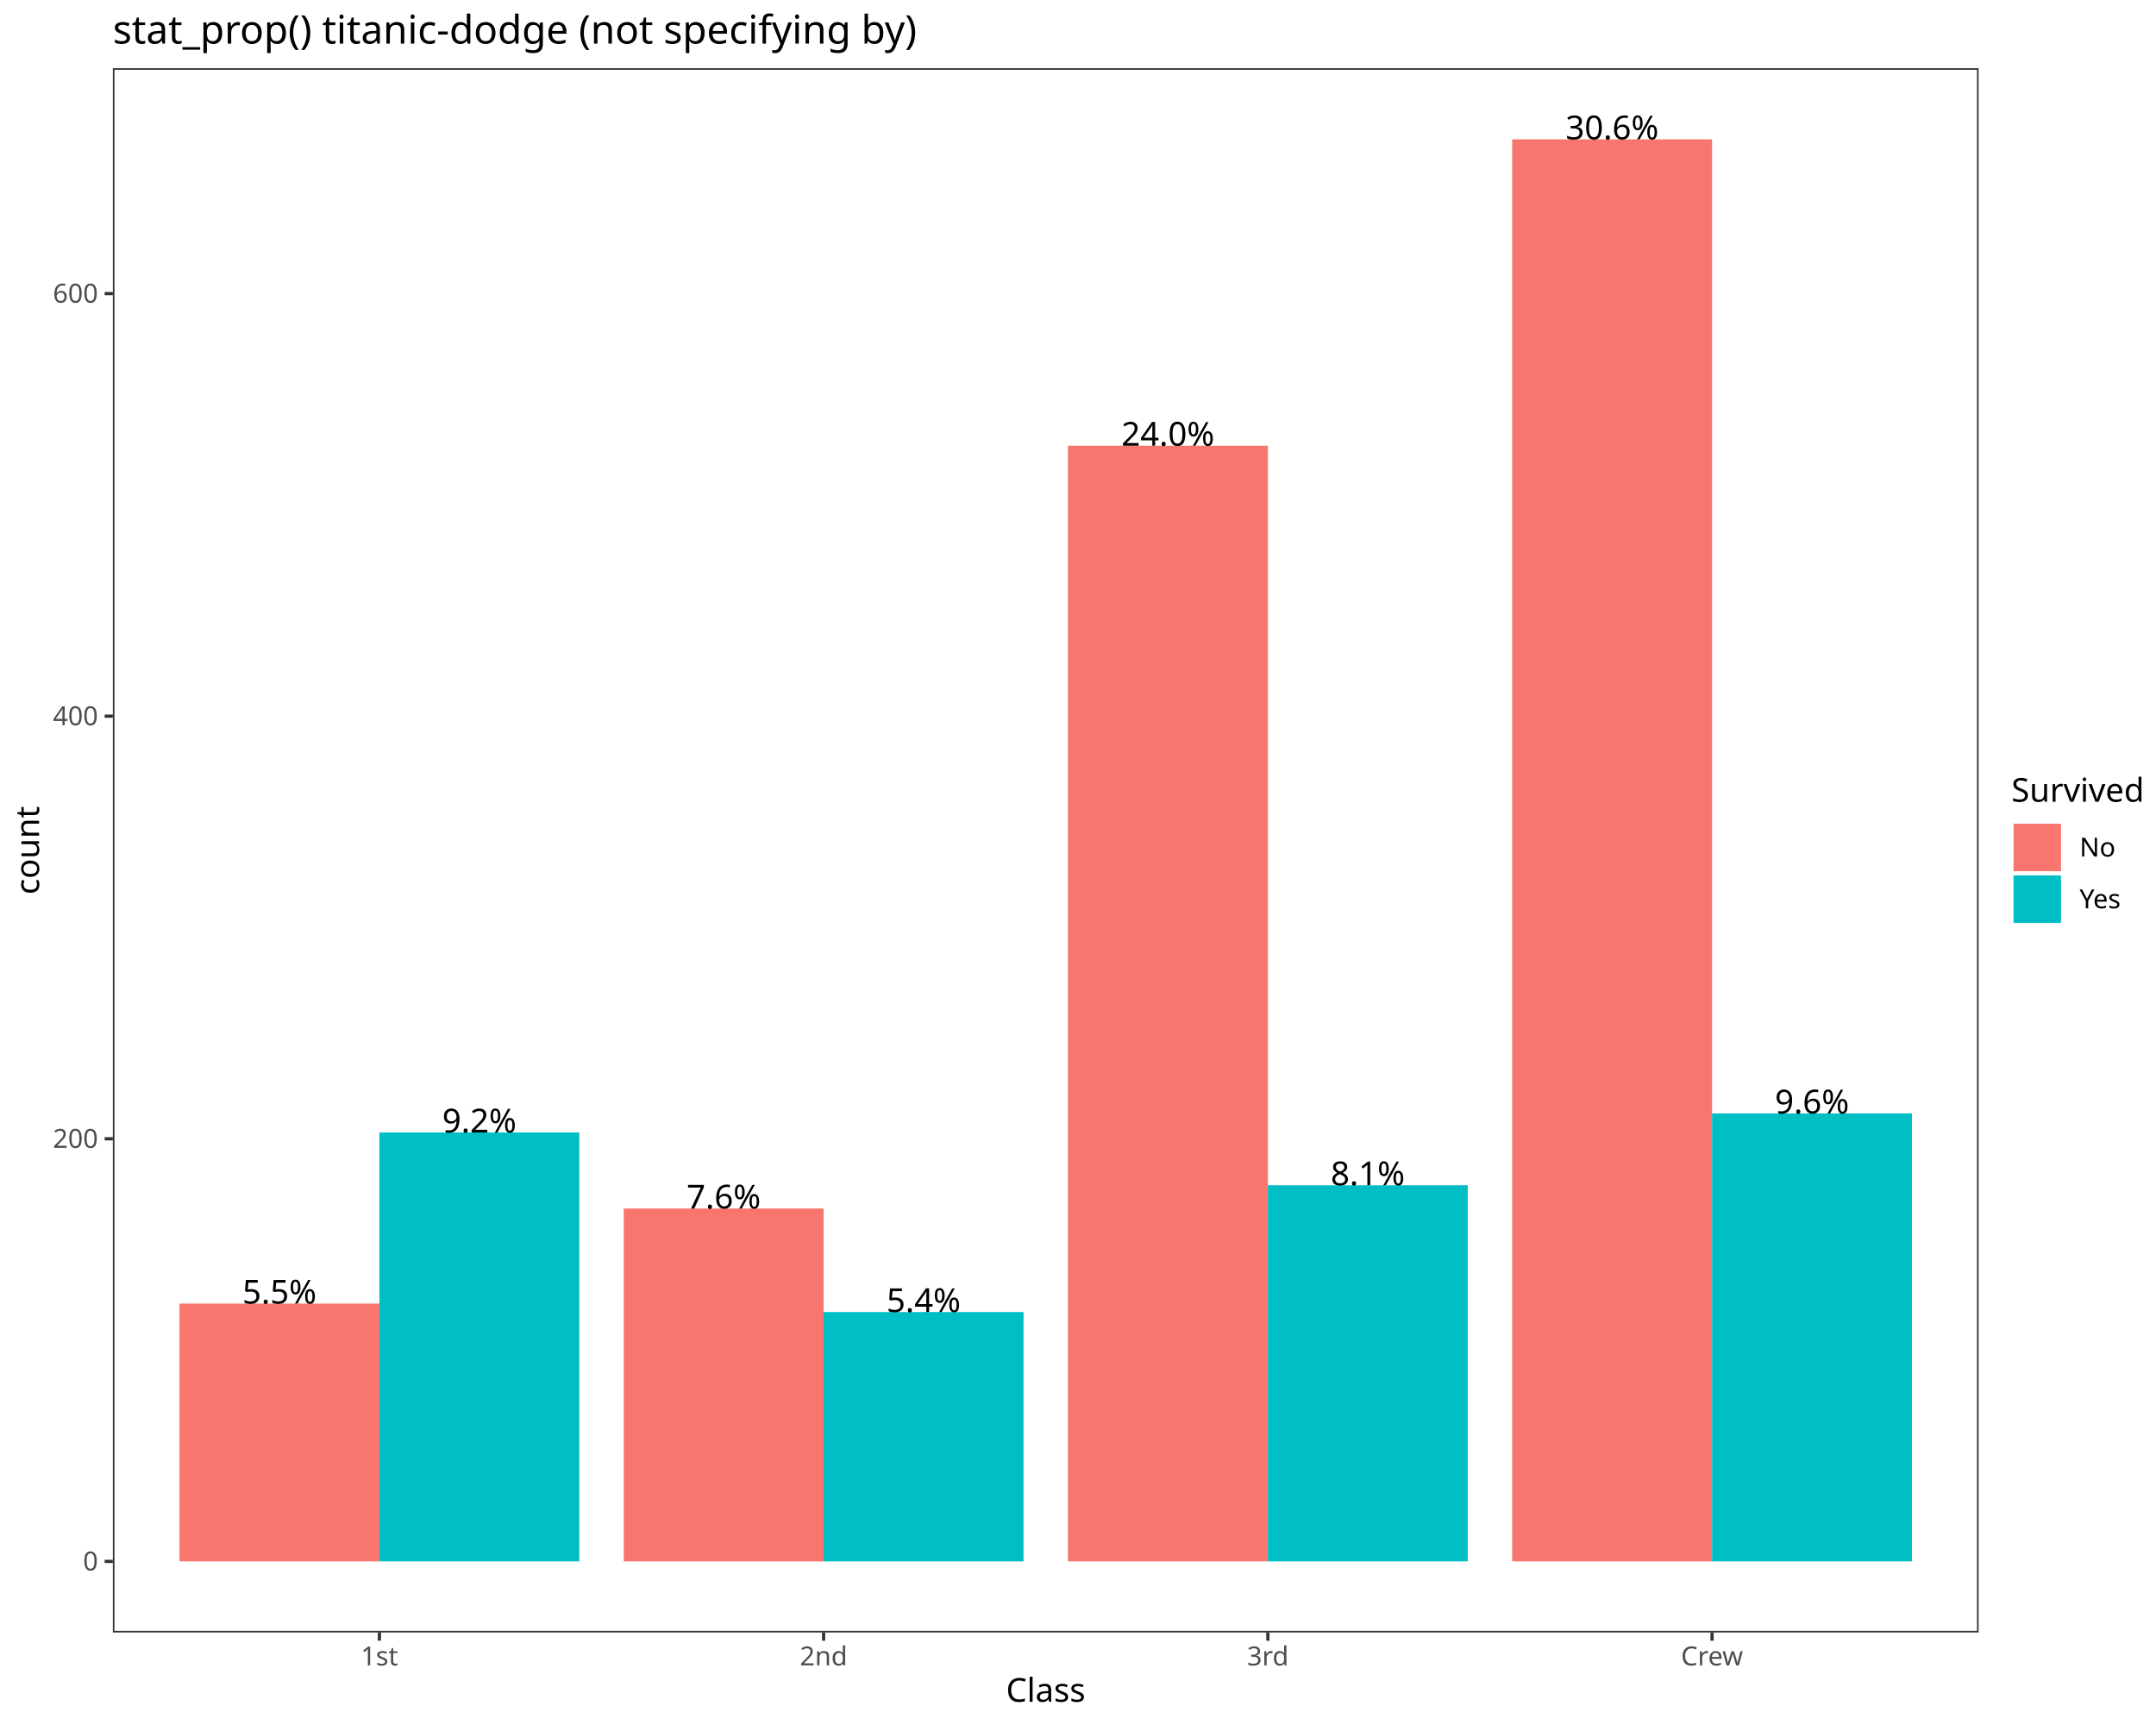
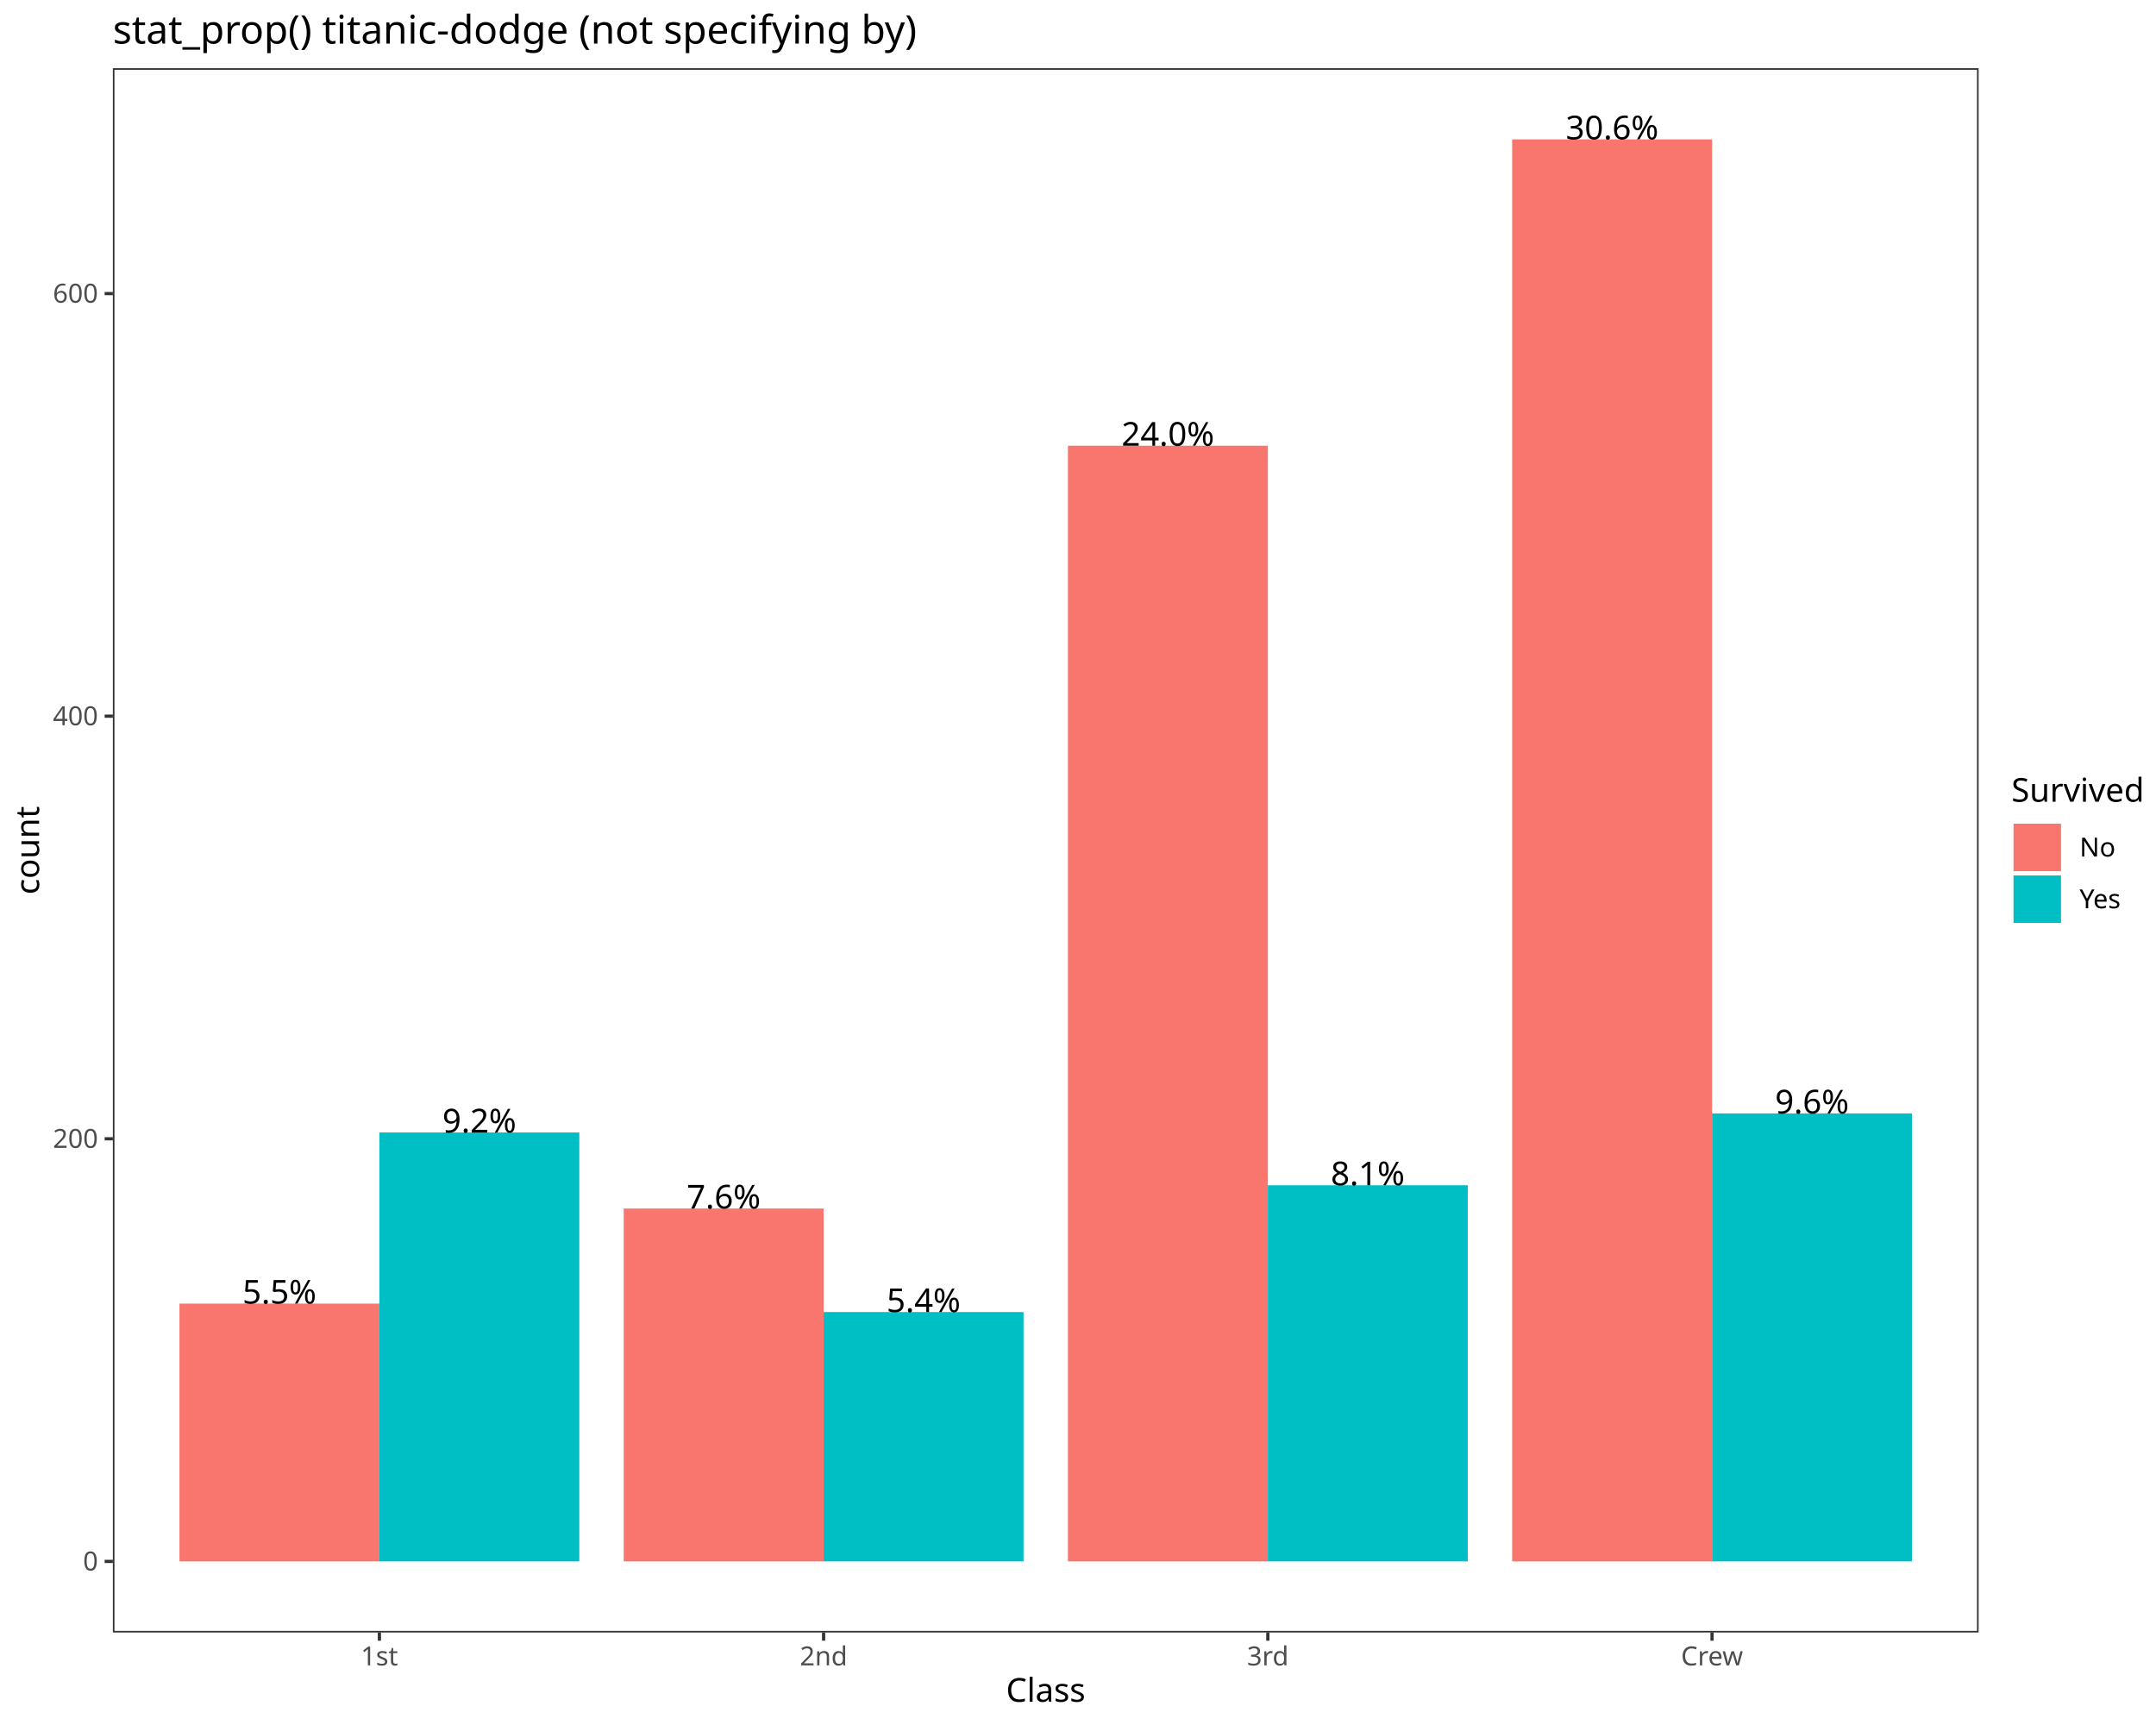
<svg xmlns="http://www.w3.org/2000/svg" class="svglite" data-engine-version="2.0" width="720.00pt" height="576.00pt" viewBox="0 0 720.00 576.00">
  <defs>
    <style type="text/css">
    .svglite line, .svglite polyline, .svglite polygon, .svglite path, .svglite rect, .svglite circle {
      fill: none;
      stroke: #000000;
      stroke-linecap: round;
      stroke-linejoin: round;
      stroke-miterlimit: 10.00;
    }
  </style>
  </defs>
  <rect width="100%" height="100%" style="stroke: none; fill: #FFFFFF;" />
  <defs>
    <clipPath id="cpMC4wMHw3MjAuMDB8MC4wMHw1NzYuMDA=">
      <rect x="0.00" y="0.00" width="720.00" height="576.00" />
    </clipPath>
  </defs>
  <g clip-path="url(#cpMC4wMHw3MjAuMDB8MC4wMHw1NzYuMDA=)">
    <rect x="0.00" y="0.00" width="720.00" height="576.00" style="stroke-width: 1.07; stroke: #FFFFFF; fill: #FFFFFF;" />
  </g>
  <defs>
    <clipPath id="cpMzcuNjl8NjYwLjc1fDIyLjc4fDU0NS4xMQ==">
      <rect x="37.69" y="22.78" width="623.07" height="522.33" />
    </clipPath>
  </defs>
  <g clip-path="url(#cpMzcuNjl8NjYwLjc1fDIyLjc4fDU0NS4xMQ==)">
    <rect x="37.69" y="22.78" width="623.07" height="522.33" style="stroke-width: 1.07; stroke: none; fill: #FFFFFF;" />
    <rect x="59.94" y="435.29" width="66.76" height="86.08" style="stroke-width: 1.07; stroke: none; stroke-linecap: butt; stroke-linejoin: miter; fill: #F8766D;" />
    <rect x="126.70" y="378.14" width="66.76" height="143.23" style="stroke-width: 1.07; stroke: none; stroke-linecap: butt; stroke-linejoin: miter; fill: #00BFC4;" />
    <rect x="208.29" y="403.54" width="66.76" height="117.83" style="stroke-width: 1.07; stroke: none; stroke-linecap: butt; stroke-linejoin: miter; fill: #F8766D;" />
    <rect x="275.05" y="438.11" width="66.76" height="83.26" style="stroke-width: 1.07; stroke: none; stroke-linecap: butt; stroke-linejoin: miter; fill: #00BFC4;" />
    <rect x="356.64" y="148.83" width="66.76" height="372.54" style="stroke-width: 1.07; stroke: none; stroke-linecap: butt; stroke-linejoin: miter; fill: #F8766D;" />
    <rect x="423.40" y="395.78" width="66.76" height="125.59" style="stroke-width: 1.07; stroke: none; stroke-linecap: butt; stroke-linejoin: miter; fill: #00BFC4;" />
    <rect x="504.99" y="46.53" width="66.76" height="474.84" style="stroke-width: 1.07; stroke: none; stroke-linecap: butt; stroke-linejoin: miter; fill: #F8766D;" />
    <rect x="571.74" y="371.79" width="66.76" height="149.58" style="stroke-width: 1.07; stroke: none; stroke-linecap: butt; stroke-linejoin: miter; fill: #00BFC4;" />
-     <text x="93.32" y="435.29" text-anchor="middle" style="font-size: 11.04px; font-family: sans;" textLength="25.16px" lengthAdjust="spacingAndGlyphs">5.5%</text>
-     <text x="160.08" y="378.14" text-anchor="middle" style="font-size: 11.04px; font-family: sans;" textLength="25.16px" lengthAdjust="spacingAndGlyphs">9.2%</text>
-     <text x="241.67" y="403.54" text-anchor="middle" style="font-size: 11.04px; font-family: sans;" textLength="25.16px" lengthAdjust="spacingAndGlyphs">7.6%</text>
-     <text x="308.43" y="438.11" text-anchor="middle" style="font-size: 11.04px; font-family: sans;" textLength="25.16px" lengthAdjust="spacingAndGlyphs">5.4%</text>
-     <text x="390.02" y="148.83" text-anchor="middle" style="font-size: 11.04px; font-family: sans;" textLength="31.30px" lengthAdjust="spacingAndGlyphs">24.0%</text>
-     <text x="456.77" y="395.78" text-anchor="middle" style="font-size: 11.04px; font-family: sans;" textLength="25.16px" lengthAdjust="spacingAndGlyphs">8.1%</text>
-     <text x="538.37" y="46.53" text-anchor="middle" style="font-size: 11.04px; font-family: sans;" textLength="31.30px" lengthAdjust="spacingAndGlyphs">30.6%</text>
-     <text x="605.12" y="371.79" text-anchor="middle" style="font-size: 11.04px; font-family: sans;" textLength="25.16px" lengthAdjust="spacingAndGlyphs">9.6%</text>
+     <text x="93.32" y="435.29" text-anchor="middle" style="font-size: 11.00px; font-family: sans;" textLength="25.07px" lengthAdjust="spacingAndGlyphs">5.5%</text>
+     <text x="160.08" y="378.14" text-anchor="middle" style="font-size: 11.00px; font-family: sans;" textLength="25.07px" lengthAdjust="spacingAndGlyphs">9.2%</text>
+     <text x="241.67" y="403.54" text-anchor="middle" style="font-size: 11.00px; font-family: sans;" textLength="25.07px" lengthAdjust="spacingAndGlyphs">7.6%</text>
+     <text x="308.43" y="438.11" text-anchor="middle" style="font-size: 11.00px; font-family: sans;" textLength="25.07px" lengthAdjust="spacingAndGlyphs">5.4%</text>
+     <text x="390.02" y="148.83" text-anchor="middle" style="font-size: 11.00px; font-family: sans;" textLength="31.19px" lengthAdjust="spacingAndGlyphs">24.0%</text>
+     <text x="456.77" y="395.78" text-anchor="middle" style="font-size: 11.00px; font-family: sans;" textLength="25.07px" lengthAdjust="spacingAndGlyphs">8.1%</text>
+     <text x="538.37" y="46.53" text-anchor="middle" style="font-size: 11.00px; font-family: sans;" textLength="31.19px" lengthAdjust="spacingAndGlyphs">30.6%</text>
+     <text x="605.12" y="371.79" text-anchor="middle" style="font-size: 11.00px; font-family: sans;" textLength="25.07px" lengthAdjust="spacingAndGlyphs">9.6%</text>
    <rect x="37.69" y="22.78" width="623.07" height="522.33" style="stroke-width: 1.07; stroke: #333333;" />
  </g>
  <g clip-path="url(#cpMC4wMHw3MjAuMDB8MC4wMHw1NzYuMDA=)">
    <text x="32.76" y="524.40" text-anchor="end" style="font-size: 8.80px; fill: #4D4D4D; font-family: sans;" textLength="4.89px" lengthAdjust="spacingAndGlyphs">0</text>
    <text x="32.76" y="383.29" text-anchor="end" style="font-size: 8.80px; fill: #4D4D4D; font-family: sans;" textLength="14.68px" lengthAdjust="spacingAndGlyphs">200</text>
    <text x="32.76" y="242.17" text-anchor="end" style="font-size: 8.80px; fill: #4D4D4D; font-family: sans;" textLength="14.68px" lengthAdjust="spacingAndGlyphs">400</text>
    <text x="32.76" y="101.06" text-anchor="end" style="font-size: 8.80px; fill: #4D4D4D; font-family: sans;" textLength="14.68px" lengthAdjust="spacingAndGlyphs">600</text>
    <polyline points="34.95,521.37 37.69,521.37 " style="stroke-width: 1.07; stroke: #333333; stroke-linecap: butt;" />
    <polyline points="34.95,380.26 37.69,380.26 " style="stroke-width: 1.07; stroke: #333333; stroke-linecap: butt;" />
    <polyline points="34.95,239.14 37.69,239.14 " style="stroke-width: 1.07; stroke: #333333; stroke-linecap: butt;" />
    <polyline points="34.95,98.03 37.69,98.03 " style="stroke-width: 1.07; stroke: #333333; stroke-linecap: butt;" />
    <polyline points="126.70,547.85 126.70,545.11 " style="stroke-width: 1.07; stroke: #333333; stroke-linecap: butt;" />
    <polyline points="275.05,547.85 275.05,545.11 " style="stroke-width: 1.07; stroke: #333333; stroke-linecap: butt;" />
    <polyline points="423.40,547.85 423.40,545.11 " style="stroke-width: 1.07; stroke: #333333; stroke-linecap: butt;" />
    <polyline points="571.74,547.85 571.74,545.11 " style="stroke-width: 1.07; stroke: #333333; stroke-linecap: butt;" />
    <text x="126.70" y="556.10" text-anchor="middle" style="font-size: 8.80px; fill: #4D4D4D; font-family: sans;" textLength="11.74px" lengthAdjust="spacingAndGlyphs">1st</text>
    <text x="275.05" y="556.10" text-anchor="middle" style="font-size: 8.80px; fill: #4D4D4D; font-family: sans;" textLength="14.68px" lengthAdjust="spacingAndGlyphs">2nd</text>
    <text x="423.40" y="556.10" text-anchor="middle" style="font-size: 8.80px; fill: #4D4D4D; font-family: sans;" textLength="12.72px" lengthAdjust="spacingAndGlyphs">3rd</text>
    <text x="571.74" y="556.10" text-anchor="middle" style="font-size: 8.80px; fill: #4D4D4D; font-family: sans;" textLength="20.54px" lengthAdjust="spacingAndGlyphs">Crew</text>
    <text x="349.22" y="568.24" text-anchor="middle" style="font-size: 11.00px; font-family: sans;" textLength="27.52px" lengthAdjust="spacingAndGlyphs">Class</text>
    <text transform="translate(13.05,283.95) rotate(-90)" text-anchor="middle" style="font-size: 11.00px; font-family: sans;" textLength="26.91px" lengthAdjust="spacingAndGlyphs">count</text>
    <rect x="671.71" y="259.00" width="42.81" height="49.89" style="stroke-width: 1.07; stroke: none; fill: #FFFFFF;" />
    <text x="671.71" y="267.71" style="font-size: 11.00px; font-family: sans;" textLength="42.81px" lengthAdjust="spacingAndGlyphs">Survived</text>
    <rect x="671.71" y="274.33" width="17.28" height="17.28" style="stroke-width: 1.07; stroke: none; fill: #FFFFFF;" />
    <rect x="672.42" y="275.04" width="15.86" height="15.86" style="stroke-width: 1.07; stroke: none; stroke-linecap: butt; stroke-linejoin: miter; fill: #F8766D;" />
    <rect x="671.71" y="291.61" width="17.28" height="17.28" style="stroke-width: 1.07; stroke: none; fill: #FFFFFF;" />
    <rect x="672.42" y="292.32" width="15.86" height="15.86" style="stroke-width: 1.07; stroke: none; stroke-linecap: butt; stroke-linejoin: miter; fill: #00BFC4;" />
    <text x="694.47" y="286.00" style="font-size: 8.80px; font-family: sans;" textLength="11.25px" lengthAdjust="spacingAndGlyphs">No</text>
    <text x="694.47" y="303.28" style="font-size: 8.80px; font-family: sans;" textLength="15.17px" lengthAdjust="spacingAndGlyphs">Yes</text>
    <text x="37.69" y="14.56" style="font-size: 13.20px; font-family: sans;" textLength="253.89px" lengthAdjust="spacingAndGlyphs">stat_prop() titanic-dodge (not specifying by)</text>
  </g>
</svg>
